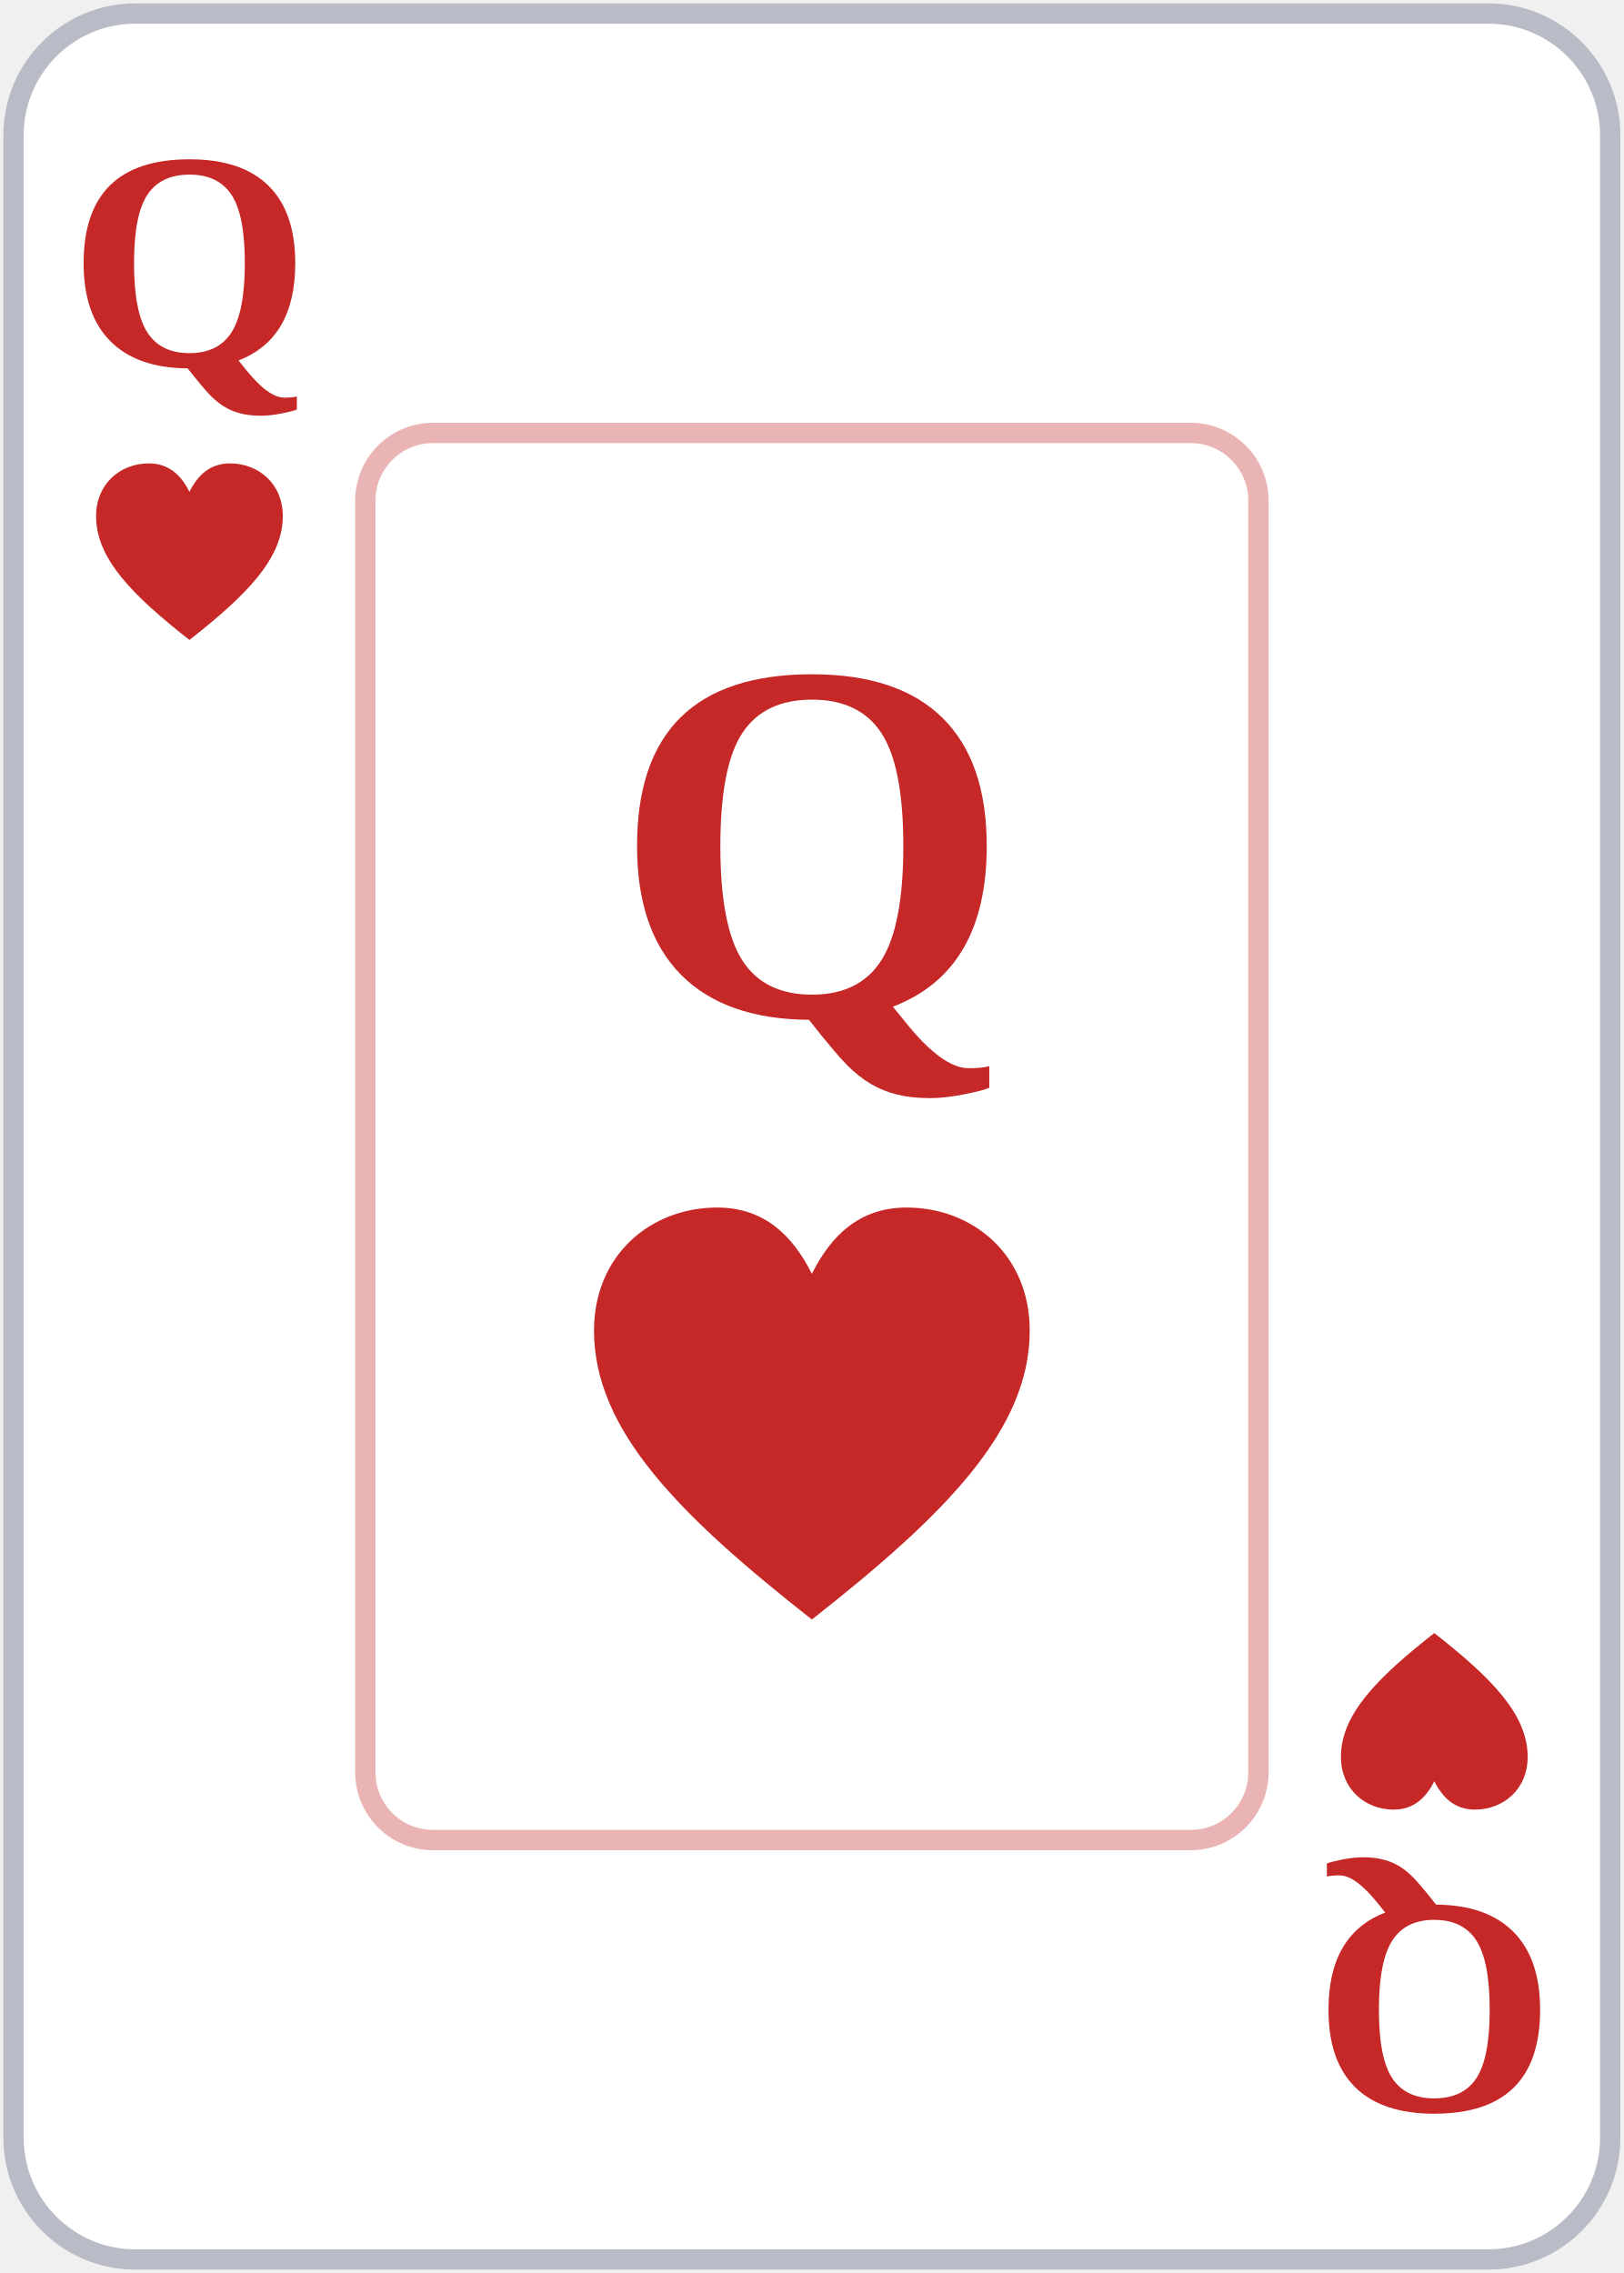
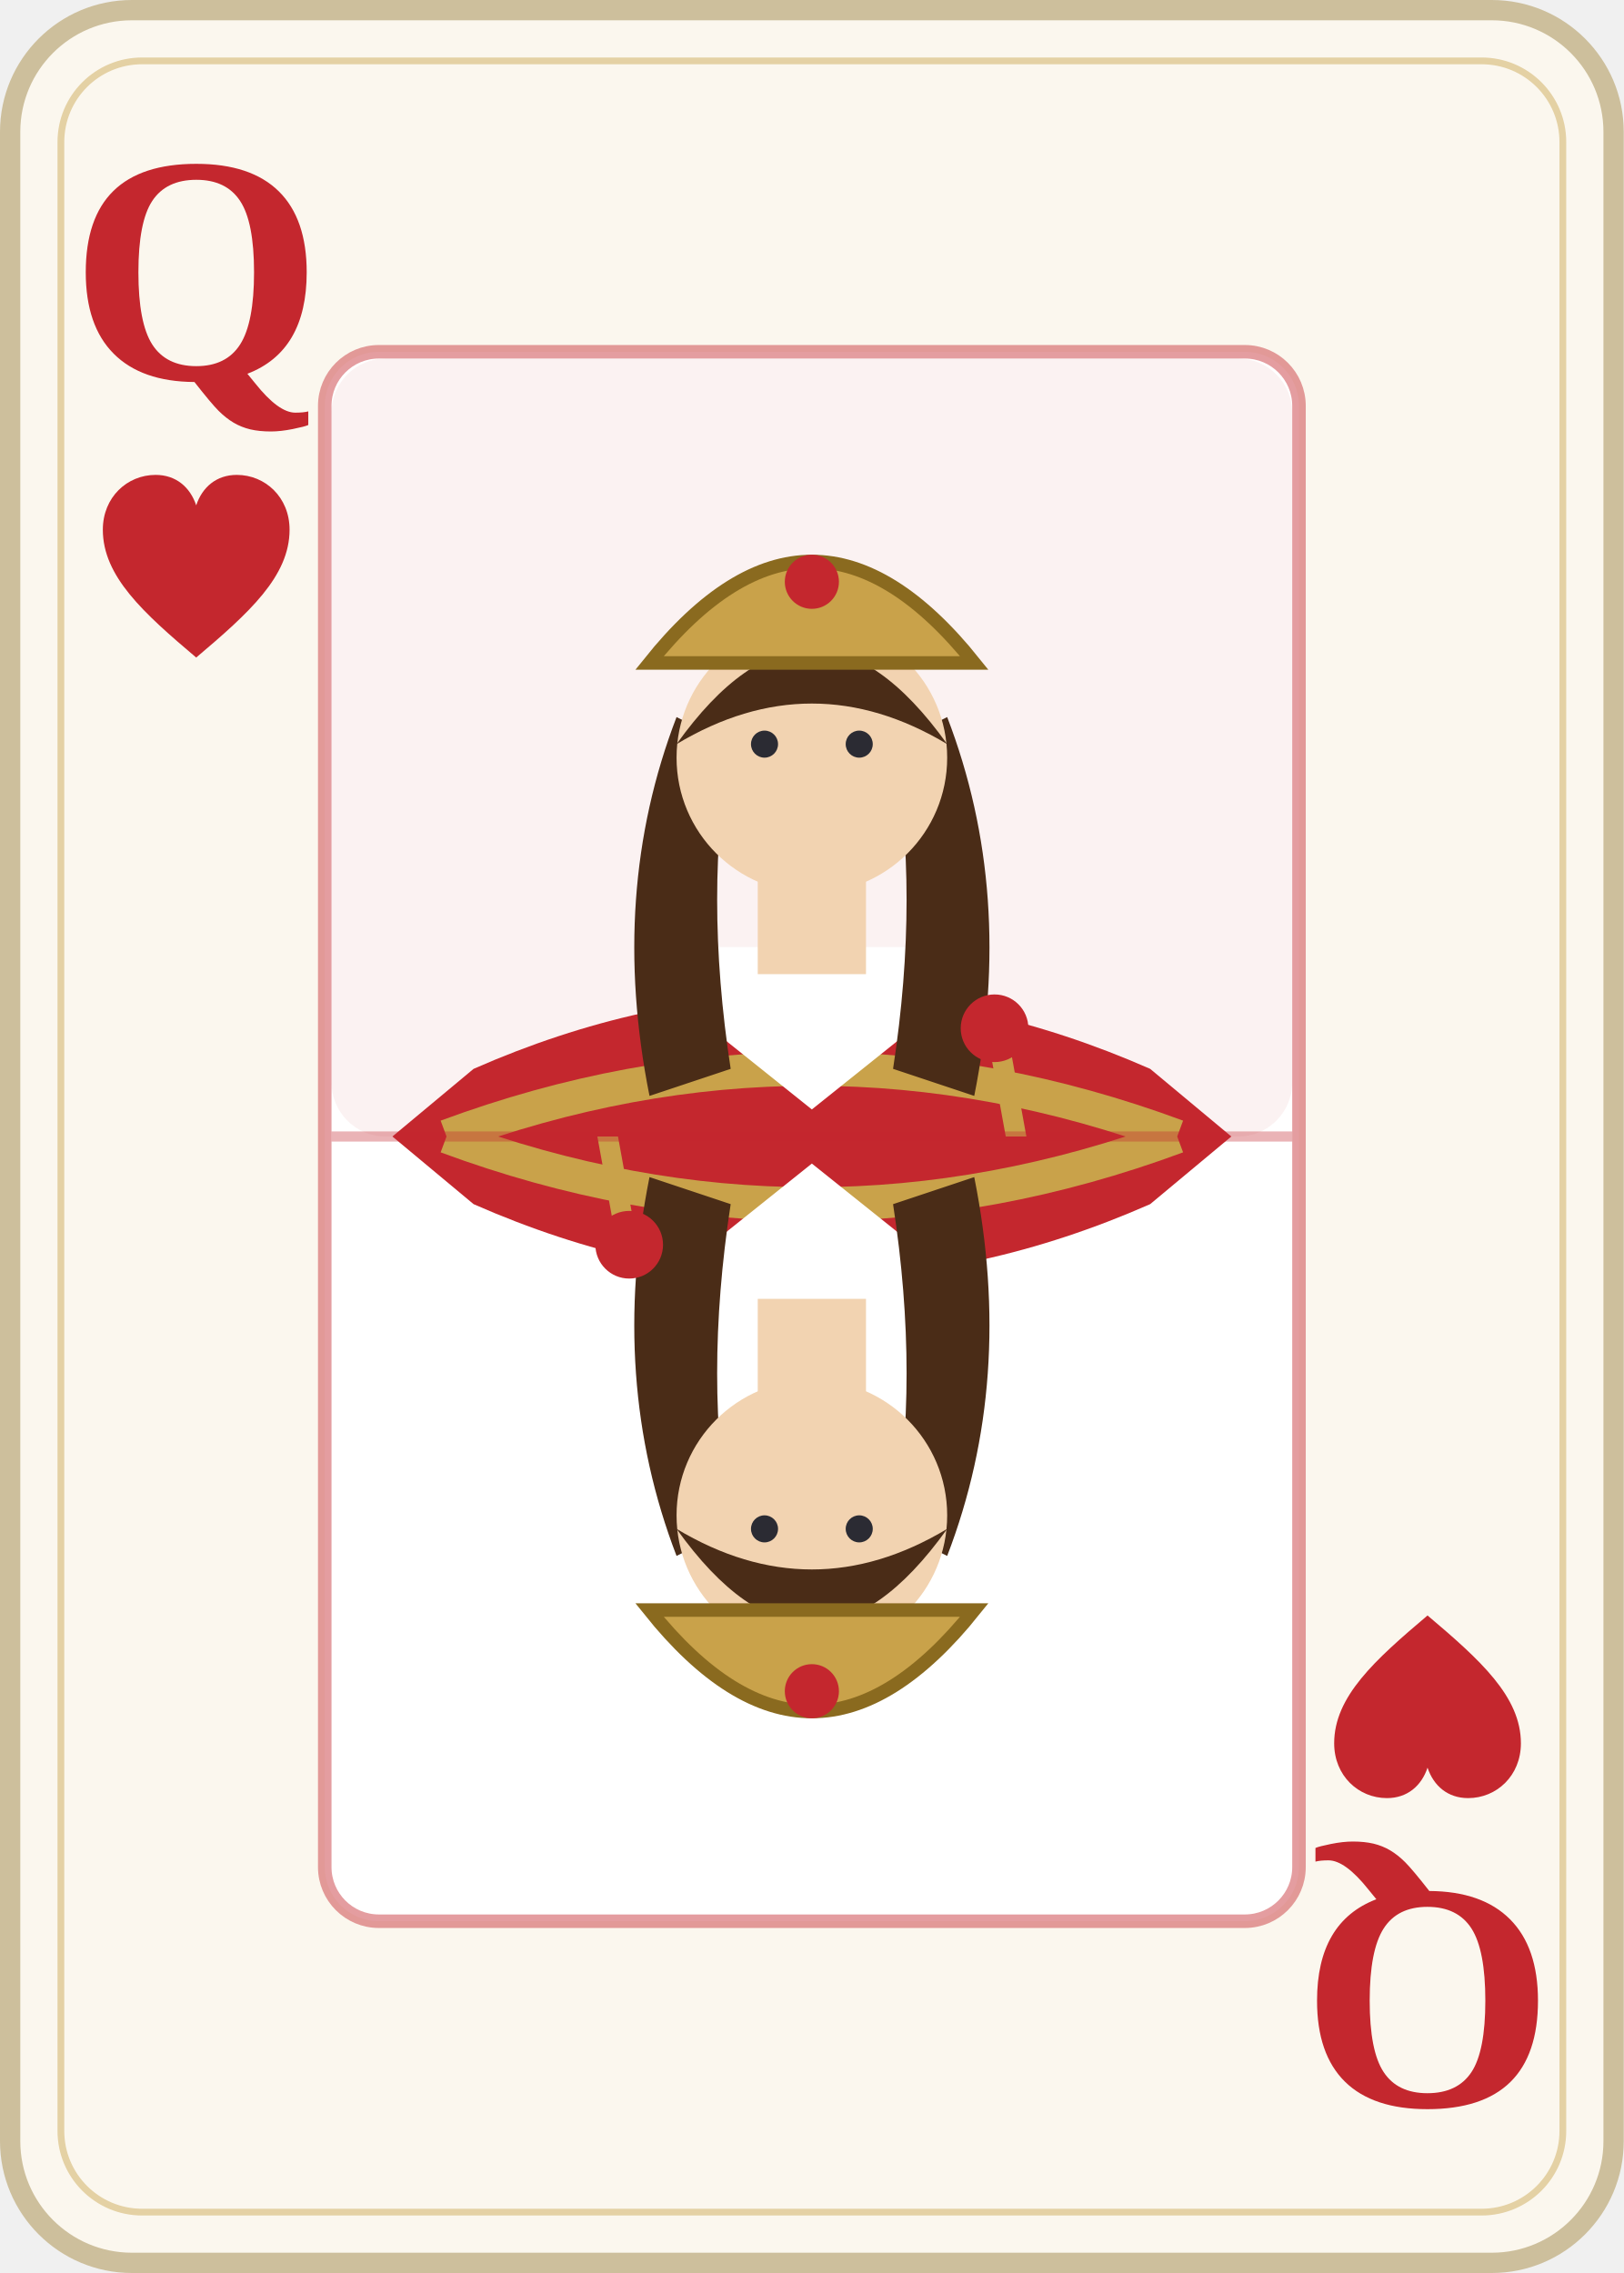
- <svg xmlns="http://www.w3.org/2000/svg" viewBox="0 0 240 336" width="240" height="336">
+ <svg xmlns="http://www.w3.org/2000/svg" viewBox="0 0 240 336" width="240" height="336" data-rank="QUEEN" data-suit="HEARTS">
  <defs>
    <symbol id="suit" viewBox="0 0 100 100" overflow="visible">
-       <path d="M50 92 C22 70 4 52 4 31 C4 15 16 5 30 5 C40 5 46 11 50 19 C54 11 60 5 70 5 C84 5 96 15 96 31 C96 52 78 70 50 92 Z" />
+       <path d="M50 94 C24 72 4 54 4 31 C4 15 16 4 30 4 C40 4 47 10 50 19 C53 10 60 4 70 4 C84 4 96 15 96 31 C96 54 76 72 50 94 Z" />
    </symbol>
  </defs>
-   <rect x="2" y="2" width="236" height="332" rx="18" fill="#ffffff" stroke="#b9bcc6" stroke-width="3" />
-   <g fill="#c62828" color="#c62828">
-     <rect x="54" y="64" width="132" height="208" rx="10" fill="none" stroke="currentColor" stroke-opacity="0.35" stroke-width="3" />
-     <text x="120" y="150" text-anchor="middle" font-family="Georgia, 'Times New Roman', serif" font-weight="700" font-size="76">Q</text>
-     <use href="#suit" x="0" y="0" width="100" height="100" transform="translate(85 175)  scale(0.7)" />
+   <rect x="1.5" y="1.5" width="237" height="333" rx="18" fill="#fbf7ee" stroke="#cdbf9c" stroke-width="3" />
+   <rect x="9" y="9" width="222" height="318" rx="12" fill="none" stroke="#c9a24a" stroke-opacity="0.45" stroke-width="1" />
+   <g fill="#c4272e" color="#c4272e">
+     <g class="court">
+       <rect x="48" y="52" width="144" height="232" rx="8" fill="#ffffff" stroke="#c4272e" stroke-opacity="0.45" stroke-width="2" />
+       <clipPath id="top">
+         <rect x="49" y="53" width="142" height="115" />
+       </clipPath>
+       <clipPath id="bottom">
+         <rect x="49" y="168" width="142" height="115" />
+       </clipPath>
+       <rect x="49" y="53" width="142" height="115" rx="8" fill="#c4272e" fill-opacity="0.06" />
+       <g clip-path="url(#top)">
+         <g class="figure" transform="">
+           <path d="M58 168 L70 158 Q120 136 170 158 L182 168 Z" fill="#c4272e" />
+           <path d="M66 168 Q120 148 174 168" stroke="#c9a24a" stroke-width="5" fill="none" />
+           <use href="#suit" x="0" y="0" width="100" height="100" transform="translate(110 144)  scale(0.2)" />
+           <path d="M100 148 L120 164 L140 148 L140 140 L100 140 Z" fill="#ffffff" />
+           <rect x="112" y="128" width="16" height="16" fill="#f2d3b1" />
+           <path d="M100 106 Q90 132 96 162 L108 158 Q104 132 108 110 Z" fill="#4a2c17" />
+           <path d="M140 106 Q150 132 144 162 L132 158 Q136 132 132 110 Z" fill="#4a2c17" />
+           <circle cx="120" cy="112" r="20" fill="#f2d3b1" />
+           <path d="M100 110 Q120 82 140 110 Q120 98 100 110 Z" fill="#4a2c17" />
+           <circle cx="113" cy="110" r="2" fill="#2b2b33" />
+           <circle cx="127" cy="110" r="2" fill="#2b2b33" />
+           <path d="M96 98 Q120 68 144 98 Z" fill="#c9a24a" stroke="#8a6a1f" stroke-width="2" />
+           <circle cx="120" cy="86" r="4" fill="#c4272e" />
+           <path d="M152 178 L148 156" stroke="#c9a24a" stroke-width="3" stroke-linecap="round" />
+           <circle cx="147" cy="152" r="5" fill="#c4272e" />
+         </g>
+       </g>
+       <g clip-path="url(#bottom)">
+         <g class="figure" transform="rotate(180 120 168)">
+           <path d="M58 168 L70 158 Q120 136 170 158 L182 168 Z" fill="#c4272e" />
+           <path d="M66 168 Q120 148 174 168" stroke="#c9a24a" stroke-width="5" fill="none" />
+           <use href="#suit" x="0" y="0" width="100" height="100" transform="translate(110 144)  scale(0.2)" />
+           <path d="M100 148 L120 164 L140 148 L140 140 L100 140 Z" fill="#ffffff" />
+           <rect x="112" y="128" width="16" height="16" fill="#f2d3b1" />
+           <path d="M100 106 Q90 132 96 162 L108 158 Q104 132 108 110 Z" fill="#4a2c17" />
+           <path d="M140 106 Q150 132 144 162 L132 158 Q136 132 132 110 Z" fill="#4a2c17" />
+           <circle cx="120" cy="112" r="20" fill="#f2d3b1" />
+           <path d="M100 110 Q120 82 140 110 Q120 98 100 110 Z" fill="#4a2c17" />
+           <circle cx="113" cy="110" r="2" fill="#2b2b33" />
+           <circle cx="127" cy="110" r="2" fill="#2b2b33" />
+           <path d="M96 98 Q120 68 144 98 Z" fill="#c9a24a" stroke="#8a6a1f" stroke-width="2" />
+           <circle cx="120" cy="86" r="4" fill="#c4272e" />
+           <path d="M152 178 L148 156" stroke="#c9a24a" stroke-width="3" stroke-linecap="round" />
+           <circle cx="147" cy="152" r="5" fill="#c4272e" />
+         </g>
+       </g>
+       <path d="M49 168 H191" stroke="#c4272e" stroke-opacity="0.35" stroke-width="1.5" />
+     </g>
  </g>
-   <g fill="#c62828">
-     <text x="28" y="54" text-anchor="middle" font-family="Georgia, 'Times New Roman', serif" font-weight="700" font-size="46">Q</text>
-     <use href="#suit" x="0" y="0" width="100" height="100" transform="translate(13 67)  scale(0.3)" />
+   <g fill="#c4272e">
+     <text x="29" y="56" text-anchor="middle" font-family="Georgia, 'Times New Roman', serif" font-weight="700" font-size="48">Q</text>
+     <use href="#suit" x="0" y="0" width="100" height="100" transform="translate(14 69)  scale(0.3)" />
  </g>
  <g transform="rotate(180 120 168)">
-     <g fill="#c62828">
-       <text x="28" y="54" text-anchor="middle" font-family="Georgia, 'Times New Roman', serif" font-weight="700" font-size="46">Q</text>
-       <use href="#suit" x="0" y="0" width="100" height="100" transform="translate(13 67)  scale(0.3)" />
+     <g fill="#c4272e">
+       <text x="29" y="56" text-anchor="middle" font-family="Georgia, 'Times New Roman', serif" font-weight="700" font-size="48">Q</text>
+       <use href="#suit" x="0" y="0" width="100" height="100" transform="translate(14 69)  scale(0.3)" />
    </g>
  </g>
</svg>
